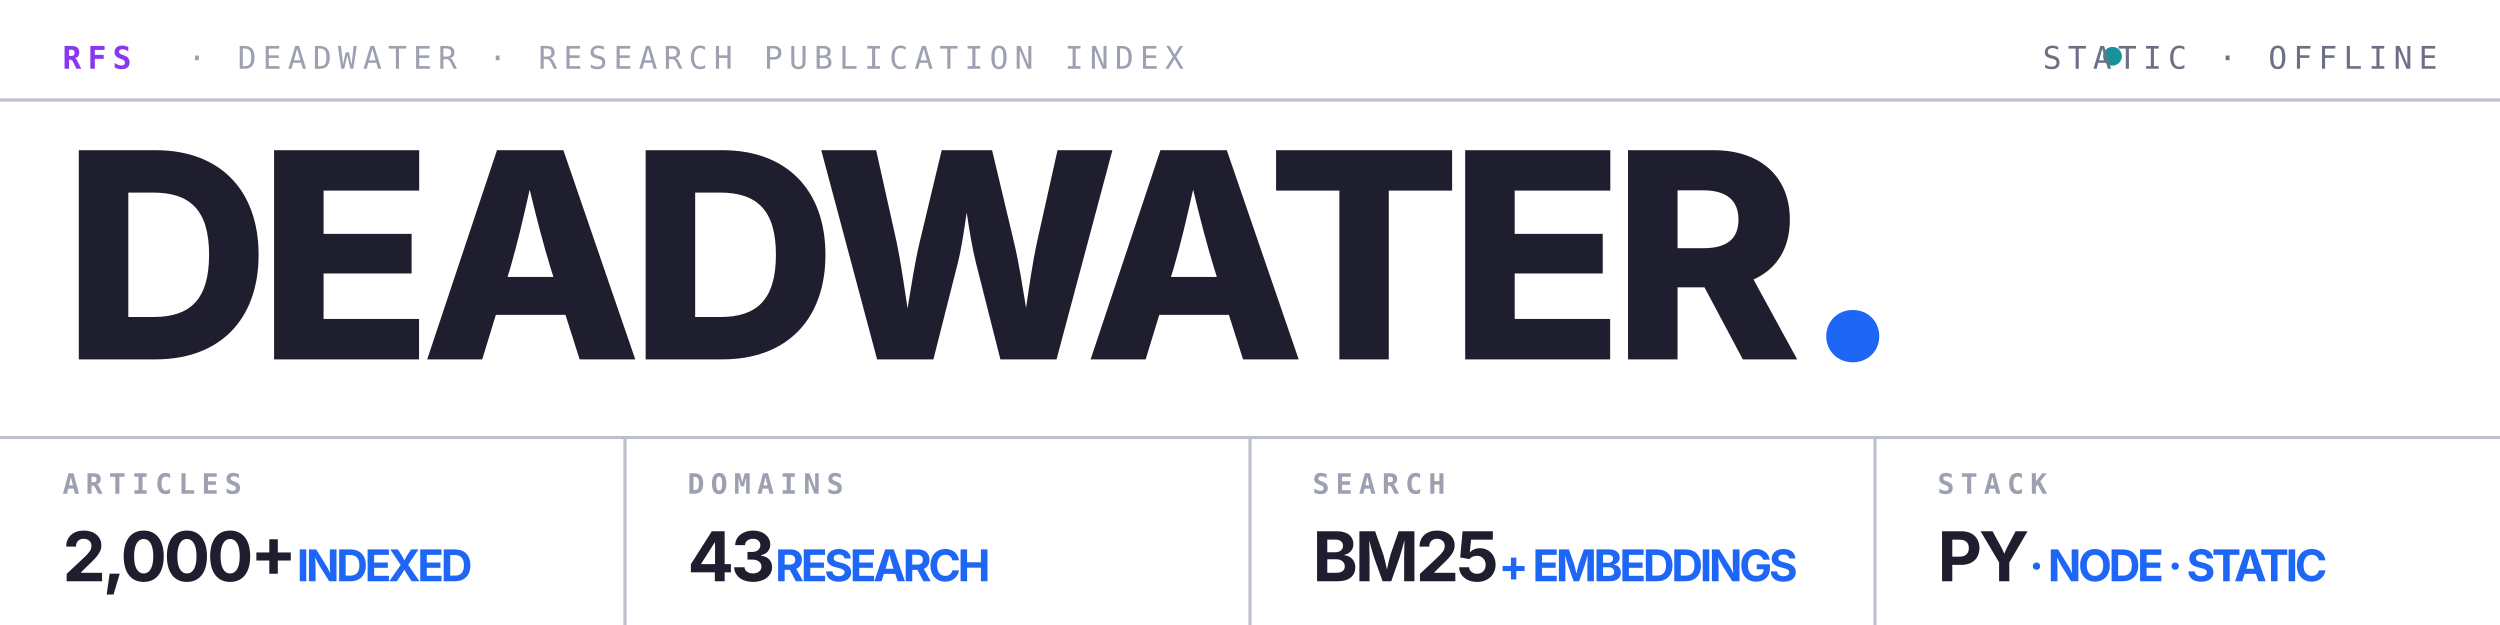
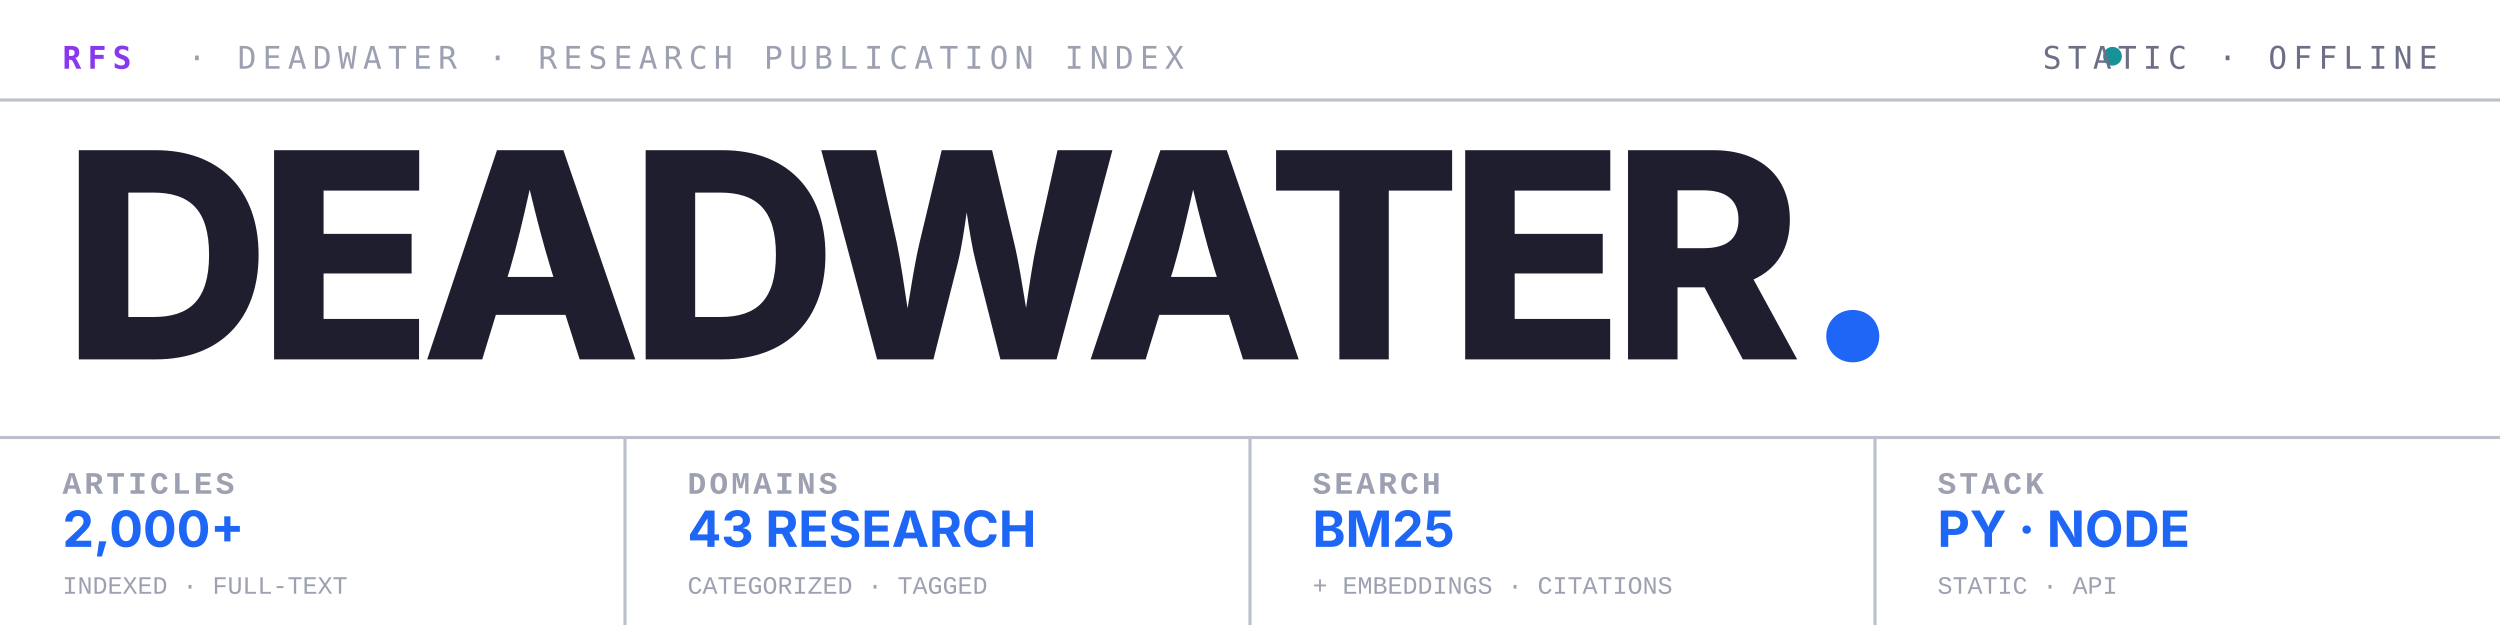
<svg xmlns="http://www.w3.org/2000/svg" viewBox="0 0 800 200" fill="none">
  <rect x="0" y="0" width="800" height="200" fill="#ffffff" />
  <line x1="0" y1="32" x2="800" y2="32" stroke="#bcc0cc" stroke-width="1" />
  <text x="20" y="22" font-family="'JetBrains Mono', 'SF Mono', monospace" font-size="10" font-weight="700" fill="#8839ef" letter-spacing="2">RFS</text>
  <text x="60" y="22" font-family="'JetBrains Mono', 'SF Mono', monospace" font-size="10" font-weight="500" fill="#9ca0b0" letter-spacing="2">·  DEADWATER  ·  RESEARCH PUBLICATION INDEX</text>
  <circle cx="676" cy="18" r="3" fill="#179299" />
  <text x="780" y="22" text-anchor="end" font-family="'JetBrains Mono', 'SF Mono', monospace" font-size="10" font-weight="500" fill="#6c6f85" letter-spacing="2">STATIC · OFFLINE</text>
  <text x="20" y="115" font-family="'Inter', sans-serif" font-size="92" font-weight="800" fill="#1e1e2e" letter-spacing="-4">DEADWATER<tspan fill="#1e66f5">.</tspan>
  </text>
  <line x1="0" y1="140" x2="800" y2="140" stroke="#bcc0cc" stroke-width="1" />
  <line x1="200" y1="140" x2="200" y2="200" stroke="#bcc0cc" stroke-width="1" />
  <line x1="400" y1="140" x2="400" y2="200" stroke="#bcc0cc" stroke-width="1" />
  <line x1="600" y1="140" x2="600" y2="200" stroke="#bcc0cc" stroke-width="1" />
-   <text x="20" y="158" font-family="'JetBrains Mono', 'SF Mono', monospace" font-size="9" font-weight="600" fill="#9ca0b0" letter-spacing="2">ARTICLES</text>
-   <text x="20" y="186" font-family="'Inter', sans-serif" font-size="22" font-weight="700" fill="#1e1e2e" letter-spacing="-1">2,000+<tspan fill="#1e66f5" font-size="14"> INDEXED</tspan>
-   </text>
-   <text x="220" y="158" font-family="'JetBrains Mono', 'SF Mono', monospace" font-size="9" font-weight="600" fill="#9ca0b0" letter-spacing="2">DOMAINS</text>
-   <text x="220" y="186" font-family="'Inter', sans-serif" font-size="22" font-weight="700" fill="#1e1e2e" letter-spacing="-1">43<tspan fill="#1e66f5" font-size="14"> RESEARCH</tspan>
-   </text>
-   <text x="420" y="158" font-family="'JetBrains Mono', 'SF Mono', monospace" font-size="9" font-weight="600" fill="#9ca0b0" letter-spacing="2">SEARCH</text>
-   <text x="420" y="186" font-family="'Inter', sans-serif" font-size="22" font-weight="700" fill="#1e1e2e" letter-spacing="-1">BM25<tspan fill="#1e66f5" font-size="14"> + EMBEDDINGS</tspan>
-   </text>
-   <text x="620" y="158" font-family="'JetBrains Mono', 'SF Mono', monospace" font-size="9" font-weight="600" fill="#9ca0b0" letter-spacing="2">STACK</text>
-   <text x="620" y="186" font-family="'Inter', sans-serif" font-size="22" font-weight="700" fill="#1e1e2e" letter-spacing="-1">PY<tspan fill="#1e66f5" font-size="14"> · NODE · STATIC</tspan>
-   </text>
+   <text x="20" y="158" font-family="'JetBrains Mono', 'Courier New', monospace" font-size="10" font-weight="600" fill="#9ca0b0" letter-spacing="1">ARTICLES</text>
+   <text x="20" y="175" font-family="'Inter', 'Helvetica Neue', Arial, sans-serif" font-size="16" font-weight="700" fill="#1e66f5" letter-spacing="0">2,000+</text>
+   <text x="20" y="190" font-family="'JetBrains Mono', 'Courier New', monospace" font-size="8" fill="#9ca0b0" letter-spacing="0">INDEXED · FULL-TEXT</text>
+   <text x="220" y="158" font-family="'JetBrains Mono', 'Courier New', monospace" font-size="10" font-weight="600" fill="#9ca0b0" letter-spacing="1">DOMAINS</text>
+   <text x="220" y="175" font-family="'Inter', 'Helvetica Neue', Arial, sans-serif" font-size="16" font-weight="700" fill="#1e66f5" letter-spacing="0">43 RESEARCH</text>
+   <text x="220" y="190" font-family="'JetBrains Mono', 'Courier New', monospace" font-size="8" fill="#9ca0b0" letter-spacing="0">CATEGORIZED · TAGGED</text>
+   <text x="420" y="158" font-family="'JetBrains Mono', 'Courier New', monospace" font-size="10" font-weight="600" fill="#9ca0b0" letter-spacing="1">SEARCH</text>
+   <text x="420" y="175" font-family="'Inter', 'Helvetica Neue', Arial, sans-serif" font-size="16" font-weight="700" fill="#1e66f5" letter-spacing="0">BM25</text>
+   <text x="420" y="190" font-family="'JetBrains Mono', 'Courier New', monospace" font-size="8" fill="#9ca0b0" letter-spacing="0">+ EMBEDDINGS · CITATIONS</text>
+   <text x="620" y="158" font-family="'JetBrains Mono', 'Courier New', monospace" font-size="10" font-weight="600" fill="#9ca0b0" letter-spacing="1">STACK</text>
+   <text x="620" y="175" font-family="'Inter', 'Helvetica Neue', Arial, sans-serif" font-size="16" font-weight="700" fill="#1e66f5" letter-spacing="0">PY · NODE</text>
+   <text x="620" y="190" font-family="'JetBrains Mono', 'Courier New', monospace" font-size="8" fill="#9ca0b0" letter-spacing="0">STATIC · API</text>
</svg>
